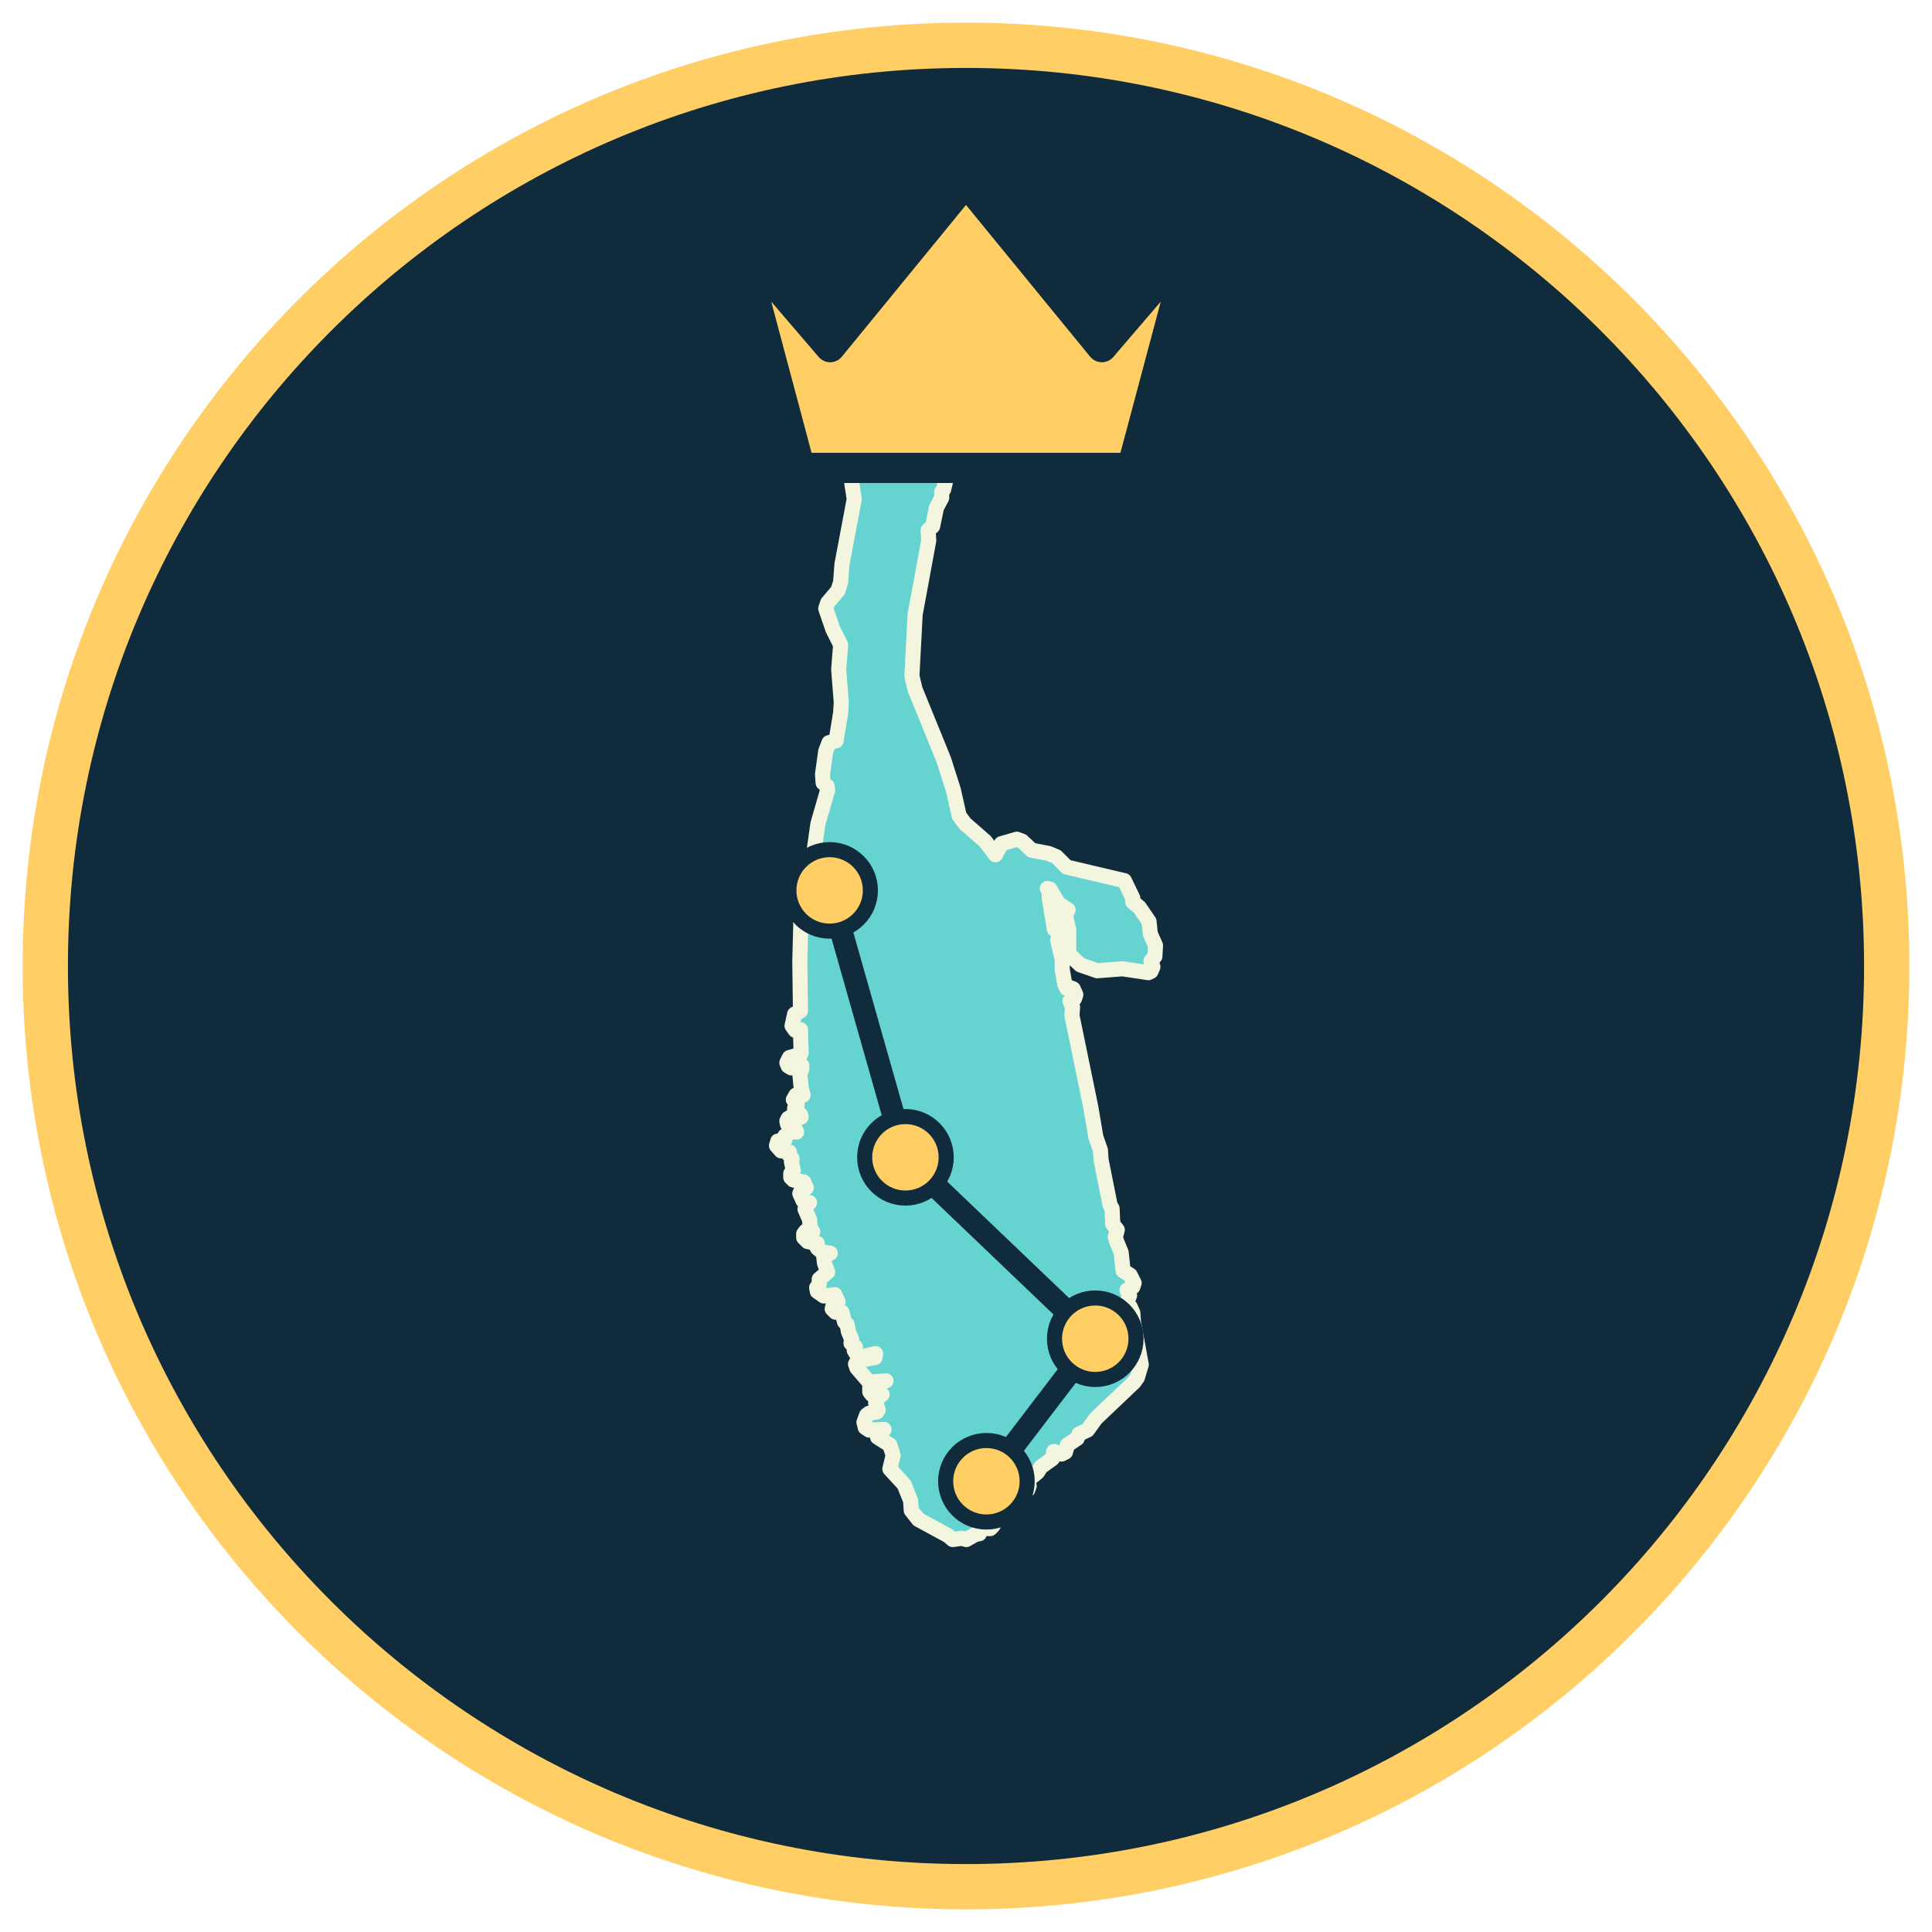
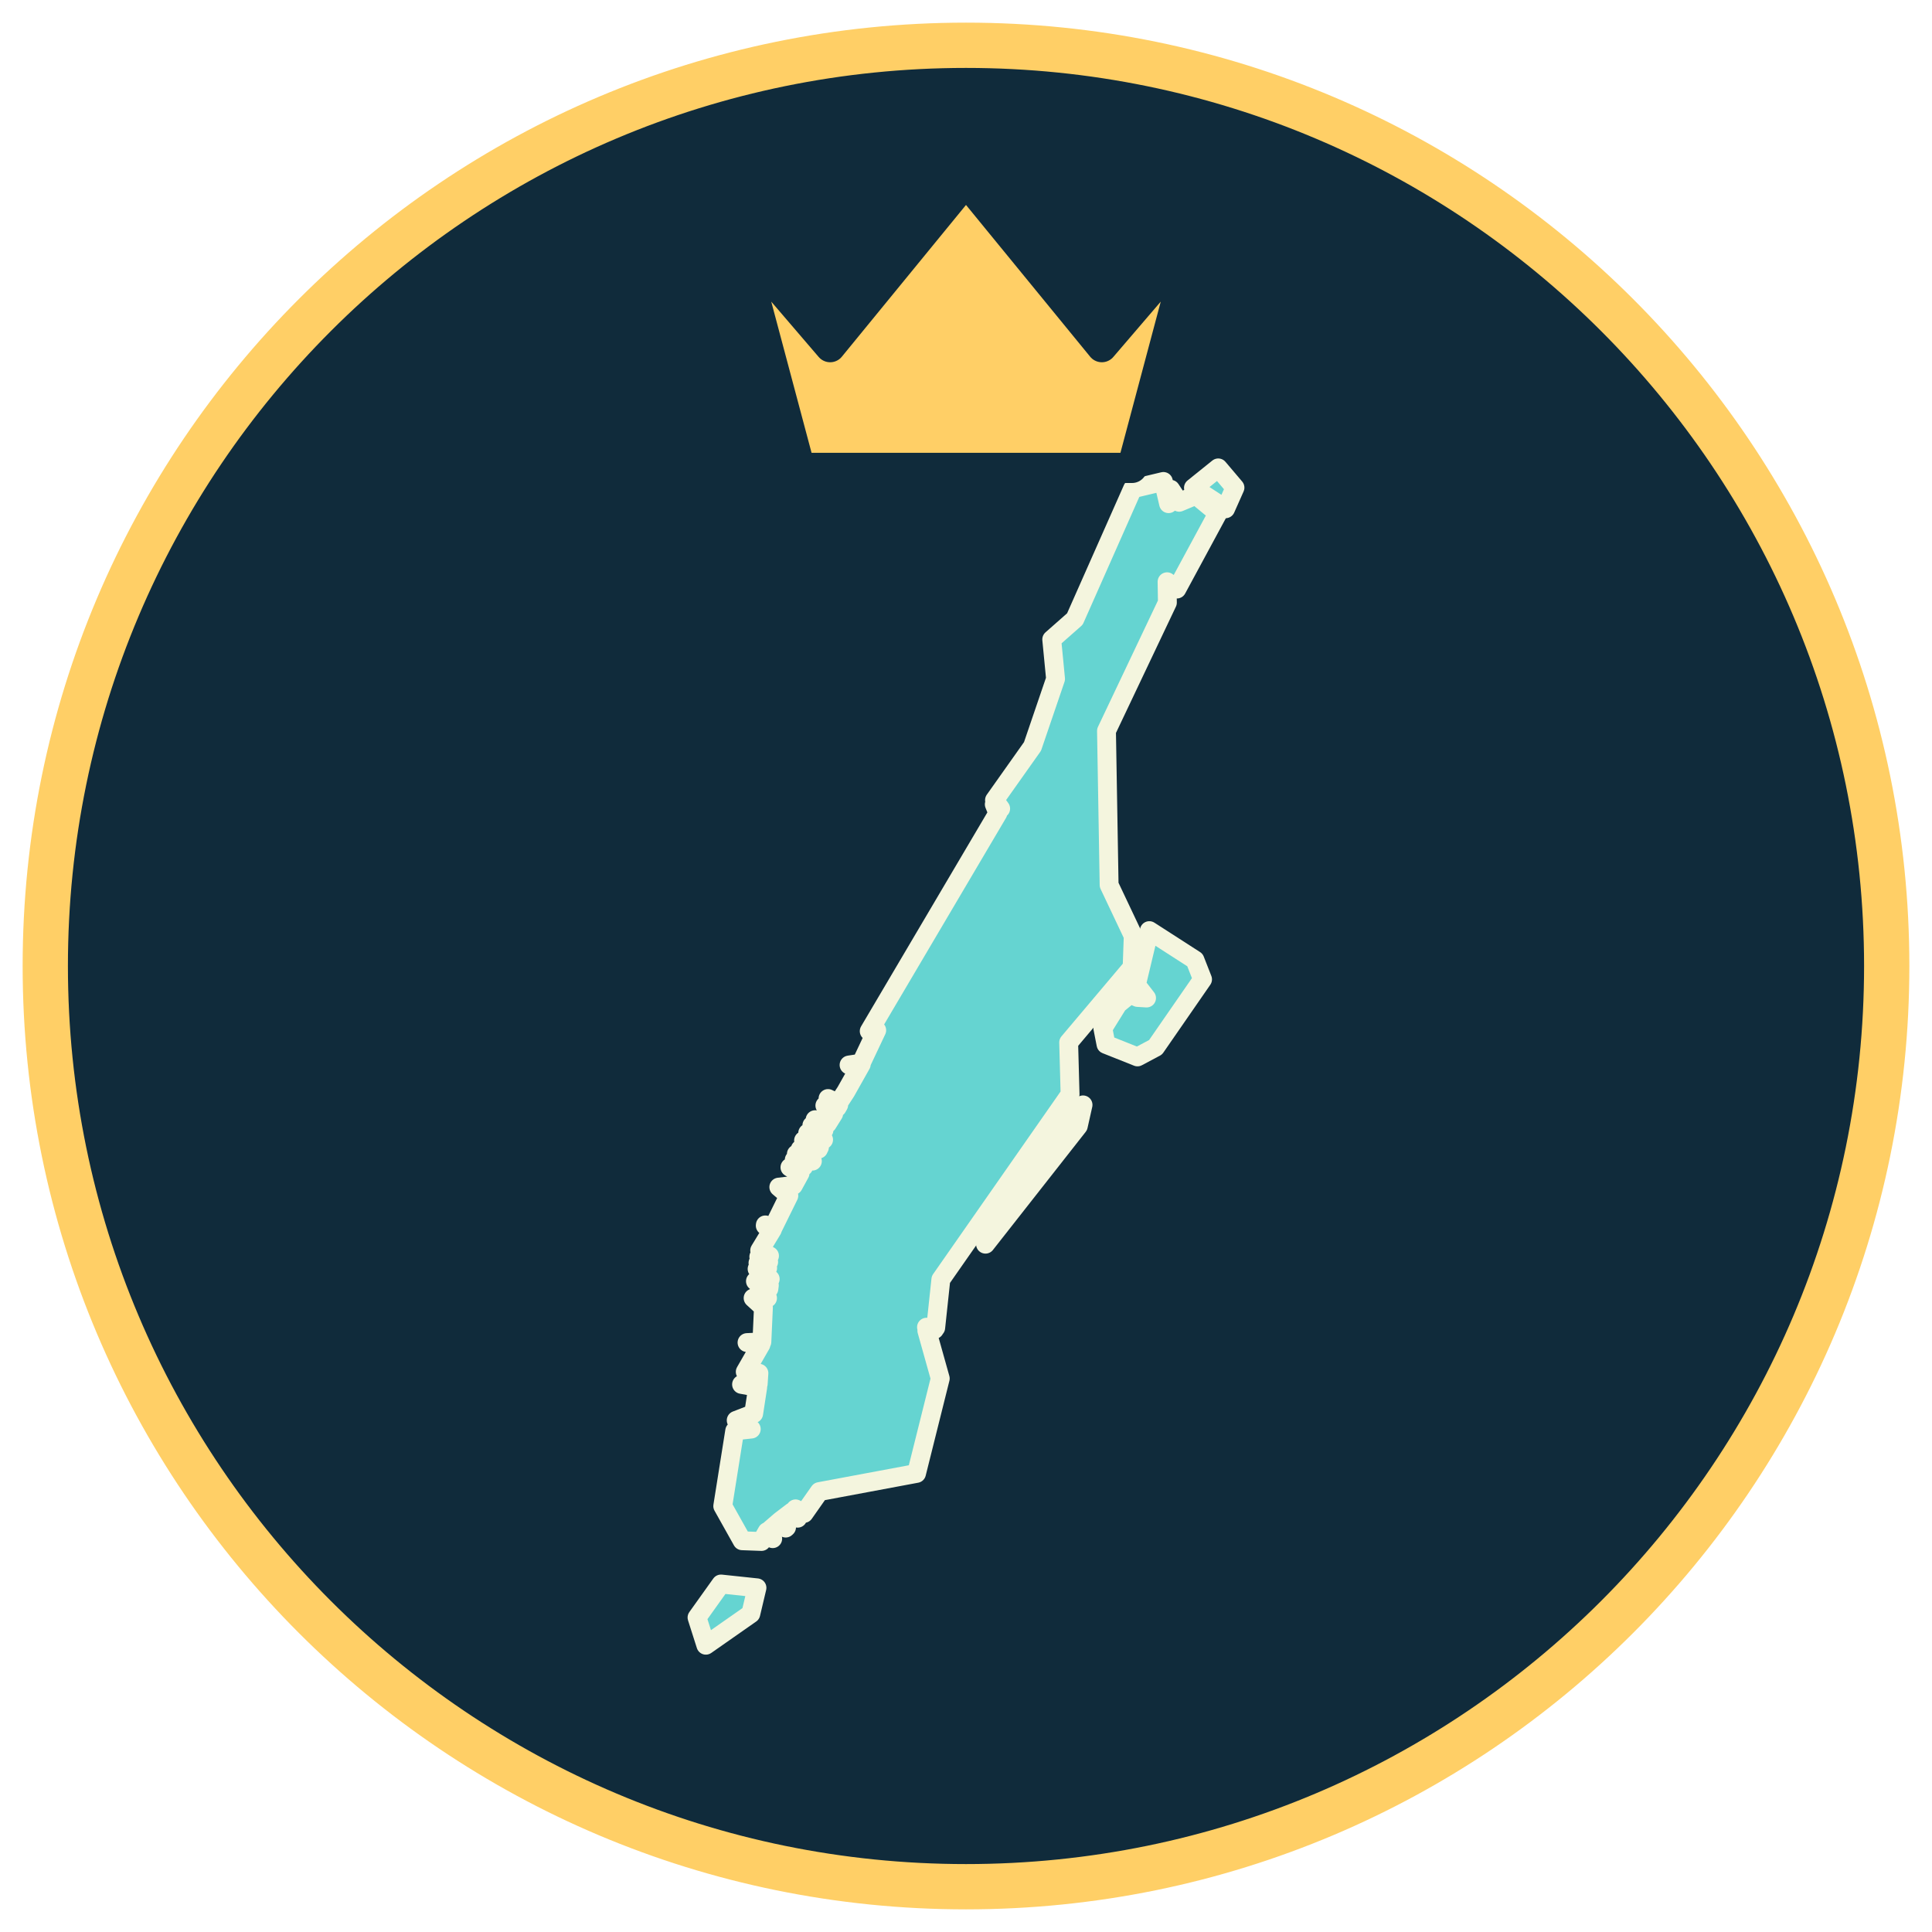
<svg xmlns="http://www.w3.org/2000/svg" width="256" height="256" viewBox="0 0 128 128">
  <circle cx="64" cy="64" r="61" fill="#102b3b" stroke="#ffcf66" stroke-width="3" />
-   <g transform="translate(44.83469 53.4536) scale(0.04292343)">
-     <path d="M167,514L156,516L154,523L161,531L174,533L174,538L178,543L177,548L180,561L176,566L176,572L180,576L196,579L200,588L193,590L190,597L195,608L205,611L200,615L198,621L205,637L206,649L210,656L199,655L196,659L196,665L202,671L217,674L217,681L224,687L237,689L230,691L227,695L228,704L233,718L220,729L220,737L216,742L217,748L227,755L244,753L249,764L242,767L240,775L245,780L255,780L259,795L263,799L265,810L270,822L269,828L276,834L274,839L277,844L285,849L307,844L306,850L279,855L276,860L278,866L297,888L323,886L303,889L298,894L298,903L301,907L317,907L311,912L307,920L311,931L309,934L297,936L293,939L289,950L291,958L297,962L320,961L311,965L310,973L329,985L334,1001L329,1022L351,1046L361,1071L362,1086L373,1100L419,1125L426,1131L440,1129L447,1131L461,1123L467,1122L471,1115L467,1108L477,1114L484,1114L488,1110L494,1099L492,1094L486,1090L487,1087L500,1092L508,1086L507,1078L499,1074L504,1068L514,1072L518,1072L528,1063L542,1054L544,1048L541,1040L557,1027L562,1019L580,1006L582,995L594,999L600,996L603,985L618,975L621,968L634,962L647,944L706,888L711,881L717,861L705,795L704,781L700,772L694,768L699,754L695,746L704,741L706,735L700,723L689,716L686,688L679,671L677,664L680,653L673,644L672,620L669,615L655,545L654,530L647,510L639,463L610,322L611,309L607,300L614,296L616,290L612,281L607,279L602,280L599,274L595,251L595,235L588,206L594,203L595,195L591,190L583,189L575,141L575,131L572,126L576,127L589,149L604,159L600,168L605,189L605,222L607,229L623,244L649,253L688,250L728,256L732,254L735,247L732,238L738,231L739,214L731,196L729,177L714,155L704,147L704,141L691,114L602,93L586,77L574,72L548,67L533,53L525,50L501,57L492,74L476,53L445,26L436,14L427,-26L412,-73L368,-181L363,-202L368,-297L389,-411L388,-427L395,-433L401,-462L409,-477L409,-486L412,-490L418,-515L420,-539L417,-565L413,-574L405,-581L392,-586L370,-586L351,-580L334,-583L329,-581L325,-589L314,-593L296,-588L291,-589L285,-585L273,-560L268,-514L274,-475L255,-374L253,-347L249,-334L233,-315L230,-306L241,-274L253,-250L250,-212L254,-161L253,-145L246,-102L235,-99L230,-86L225,-50L226,-37L232,-32L233,-26L218,26L208,96L195,116L193,123L190,238L191,315L182,320L178,338L183,345L191,344L192,380L191,382L174,387L170,395L172,400L177,403L193,399L193,405L190,412L192,433L195,445L184,445L180,452L186,460L182,465L182,470L186,474L191,475L192,479L177,478L172,481L170,485L171,490L178,496L183,497L185,502L179,501L171,505L167,508L167,514Z" fill="#65d4d1" stroke="#f4f5de" stroke-width="23.297" stroke-linejoin="round" stroke-linecap="round" />
-   </g>
-   <path d="M54.965,58.991 L59.987,76.675" fill="none" stroke="#102b3b" stroke-width="1.5" stroke-linejoin="round" stroke-linecap="round" />
-   <path d="M59.987,76.675 L72.563,88.694" fill="none" stroke="#102b3b" stroke-width="1.5" stroke-linejoin="round" stroke-linecap="round" />
-   <path d="M72.563,88.694 L65.352,98.137" fill="none" stroke="#102b3b" stroke-width="1.5" stroke-linejoin="round" stroke-linecap="round" />
-   <circle cx="54.965" cy="58.991" r="2.7" fill="#ffcf66" stroke="#102b3b" stroke-width="1" />
-   <circle cx="59.987" cy="76.675" r="2.7" fill="#ffcf66" stroke="#102b3b" stroke-width="1" />
-   <circle cx="72.563" cy="88.694" r="2.7" fill="#ffcf66" stroke="#102b3b" stroke-width="1" />
-   <circle cx="65.352" cy="98.137" r="2.7" fill="#ffcf66" stroke="#102b3b" stroke-width="1" />
+   <path d="M47.766,104.944 L50.151,105.197 L49.743,106.917 L46.765,109.000 L46.180,107.165 L47.766,104.944 Z" fill="#65d4d1" stroke="#f4f5de" stroke-width="1.25" stroke-linejoin="round" stroke-linecap="round" />
+   <path d="M71.441,74.599 L65.291,82.430 L71.754,73.202 L71.441,74.599 Z" fill="#65d4d1" stroke="#f4f5de" stroke-width="1.25" stroke-linejoin="round" stroke-linecap="round" />
+   <path d="M75.036,32.385 L77.078,31.898 L77.422,33.369 L77.557,32.416 L78.123,33.276 L79.238,32.810 L80.683,34.004 L77.969,39.027 L77.321,38.543 L77.343,39.923 L73.308,48.423 L73.482,58.631 L75.079,62.005 L75.006,64.084 L70.802,69.065 L70.895,72.506 L62.334,84.771 L61.993,87.966 L61.383,87.930 L61.911,88.085 L61.406,88.160 L62.294,91.328 L60.722,97.618 L54.286,98.821 L53.270,100.268 L52.708,99.967 L52.845,100.585 L52.487,100.159 L51.722,100.740 L52.111,101.188 L52.054,101.239 L51.665,100.787 L50.911,101.438 L51.194,101.940 L50.822,101.475 L50.451,102.126 L49.171,102.079 L47.884,99.782 L48.676,94.799 L49.773,94.680 L48.776,94.102 L49.932,93.654 L50.199,91.916 L49.130,91.721 L50.233,91.687 L50.280,90.979 L49.375,90.886 L50.414,89.078 L49.493,88.949 L50.476,88.905 L50.579,86.626 L49.896,86.000 L50.850,86.002 L50.277,85.572 L50.444,85.265 L50.609,85.359 L50.659,85.273 L50.940,85.385 L50.971,85.149 L50.050,84.882 L51.028,84.739 L50.160,84.069 L50.858,84.010 L50.218,83.672 L50.925,83.608 L50.273,83.263 L50.981,83.201 L50.331,82.846 L51.171,81.462 L50.700,81.200 L50.706,81.153 L51.193,81.385 L52.262,79.214 L51.599,78.649 L52.562,78.538 L53.005,77.729 L52.336,77.339 L53.247,77.291 L52.621,76.841 L53.415,76.983 L52.761,76.459 L53.822,76.928 L53.019,76.131 L54.229,76.135 L53.238,75.560 L54.291,76.008 L53.513,75.064 L54.565,75.508 L53.788,74.562 L54.590,74.870 L54.002,74.182 L54.819,74.446 L55.234,73.782 L54.650,73.245 L55.282,73.598 L54.877,73.063 L55.466,73.377 L55.566,73.200 L54.859,72.780 L55.534,73.101 L56.037,72.331 L57.061,70.511 L56.253,70.558 L57.055,70.437 L58.085,68.257 L57.588,68.317 L66.110,53.876 L65.874,53.289 L66.296,53.572 L65.888,53.011 L68.407,49.453 L69.933,44.978 L69.680,42.364 L71.214,41.011 L75.036,32.385 Z" fill="#65d4d1" stroke="#f4f5de" stroke-width="1.25" stroke-linejoin="round" stroke-linecap="round" />
+   <path d="M79.169,63.602 L79.672,64.886 L76.559,69.385 L75.361,70.023 L73.276,69.193 L73.068,68.130 L74.066,66.523 L74.872,65.868 L75.369,66.084 L75.962,66.121 L75.288,65.251 L76.146,61.656 L79.169,63.602 Z" fill="#65d4d1" stroke="#f4f5de" stroke-width="1.25" stroke-linejoin="round" stroke-linecap="round" />
+   <path d="M81.197,33.708 L79.069,32.321 L80.712,31.000 L81.820,32.307 L81.197,33.708 Z" fill="#65d4d1" stroke="#f4f5de" stroke-width="1.25" stroke-linejoin="round" stroke-linecap="round" />
  <g transform="translate(64 21)">
    <path d="M-15,-5 L-9,2 L0,-9 L9,2 L15,-5 L11,10 H-11 Z" fill="#ffcf66" stroke="#102b3b" stroke-width="2" stroke-linejoin="round" stroke-linecap="round" />
  </g>
</svg>
